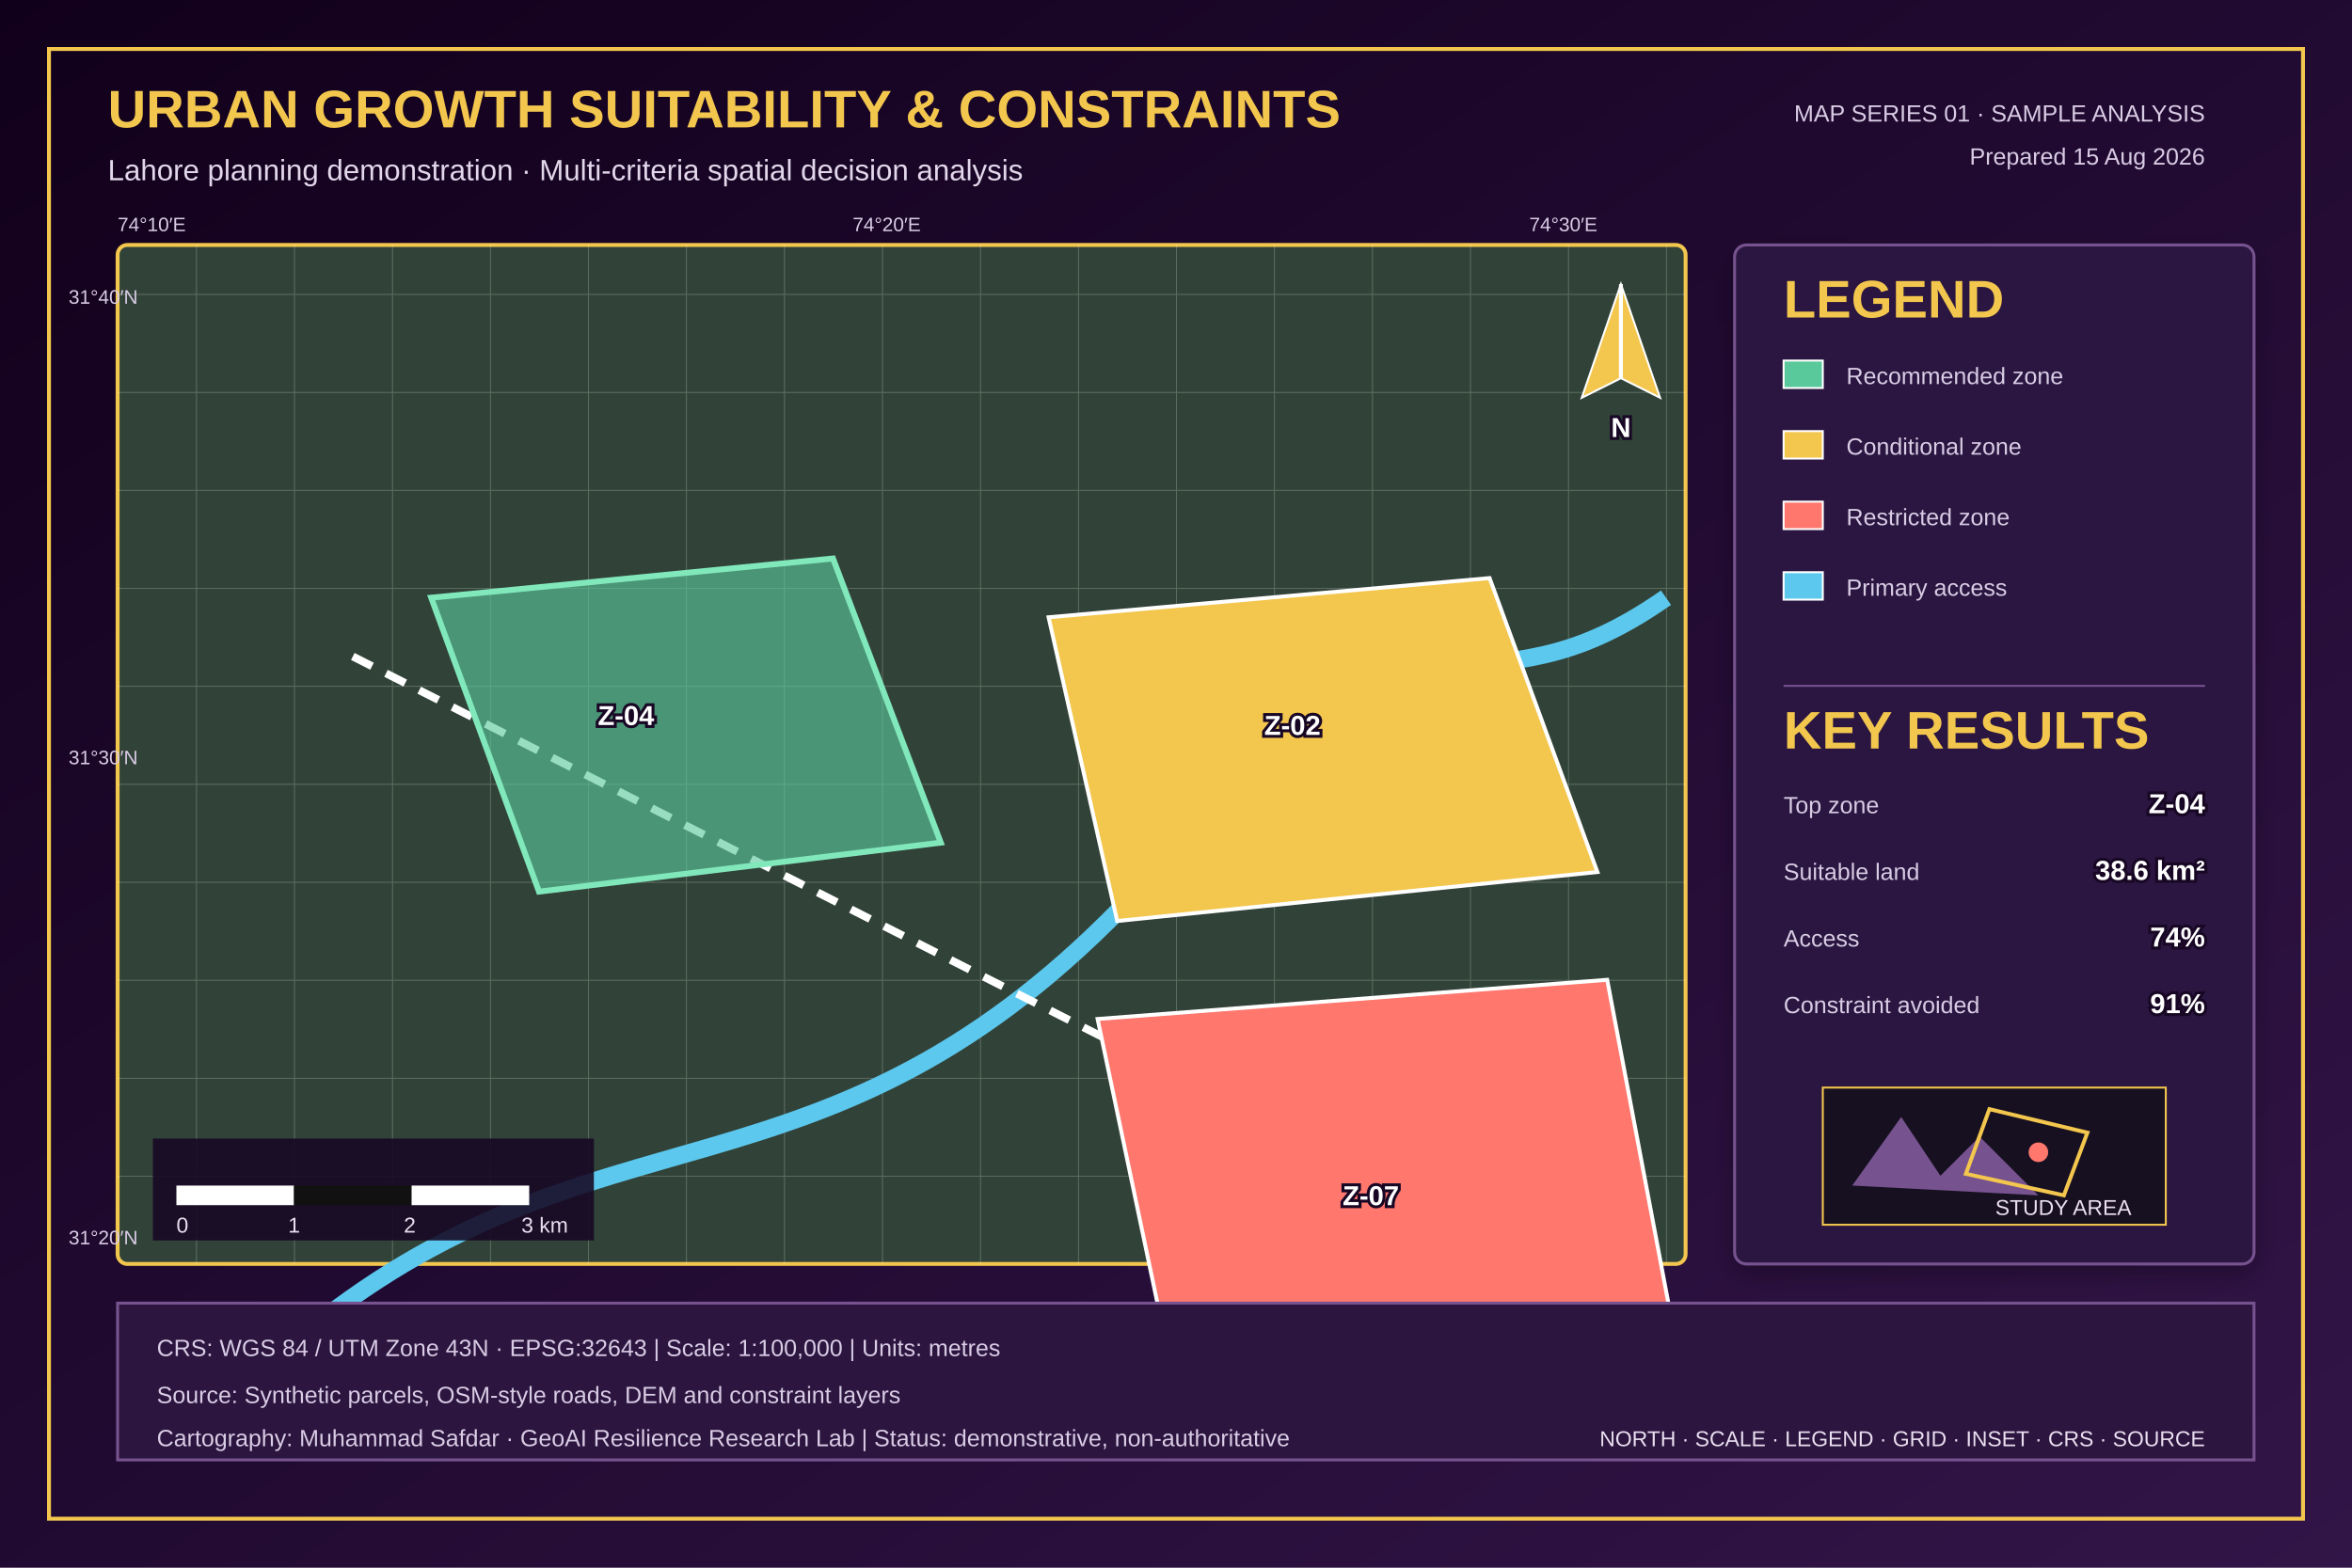
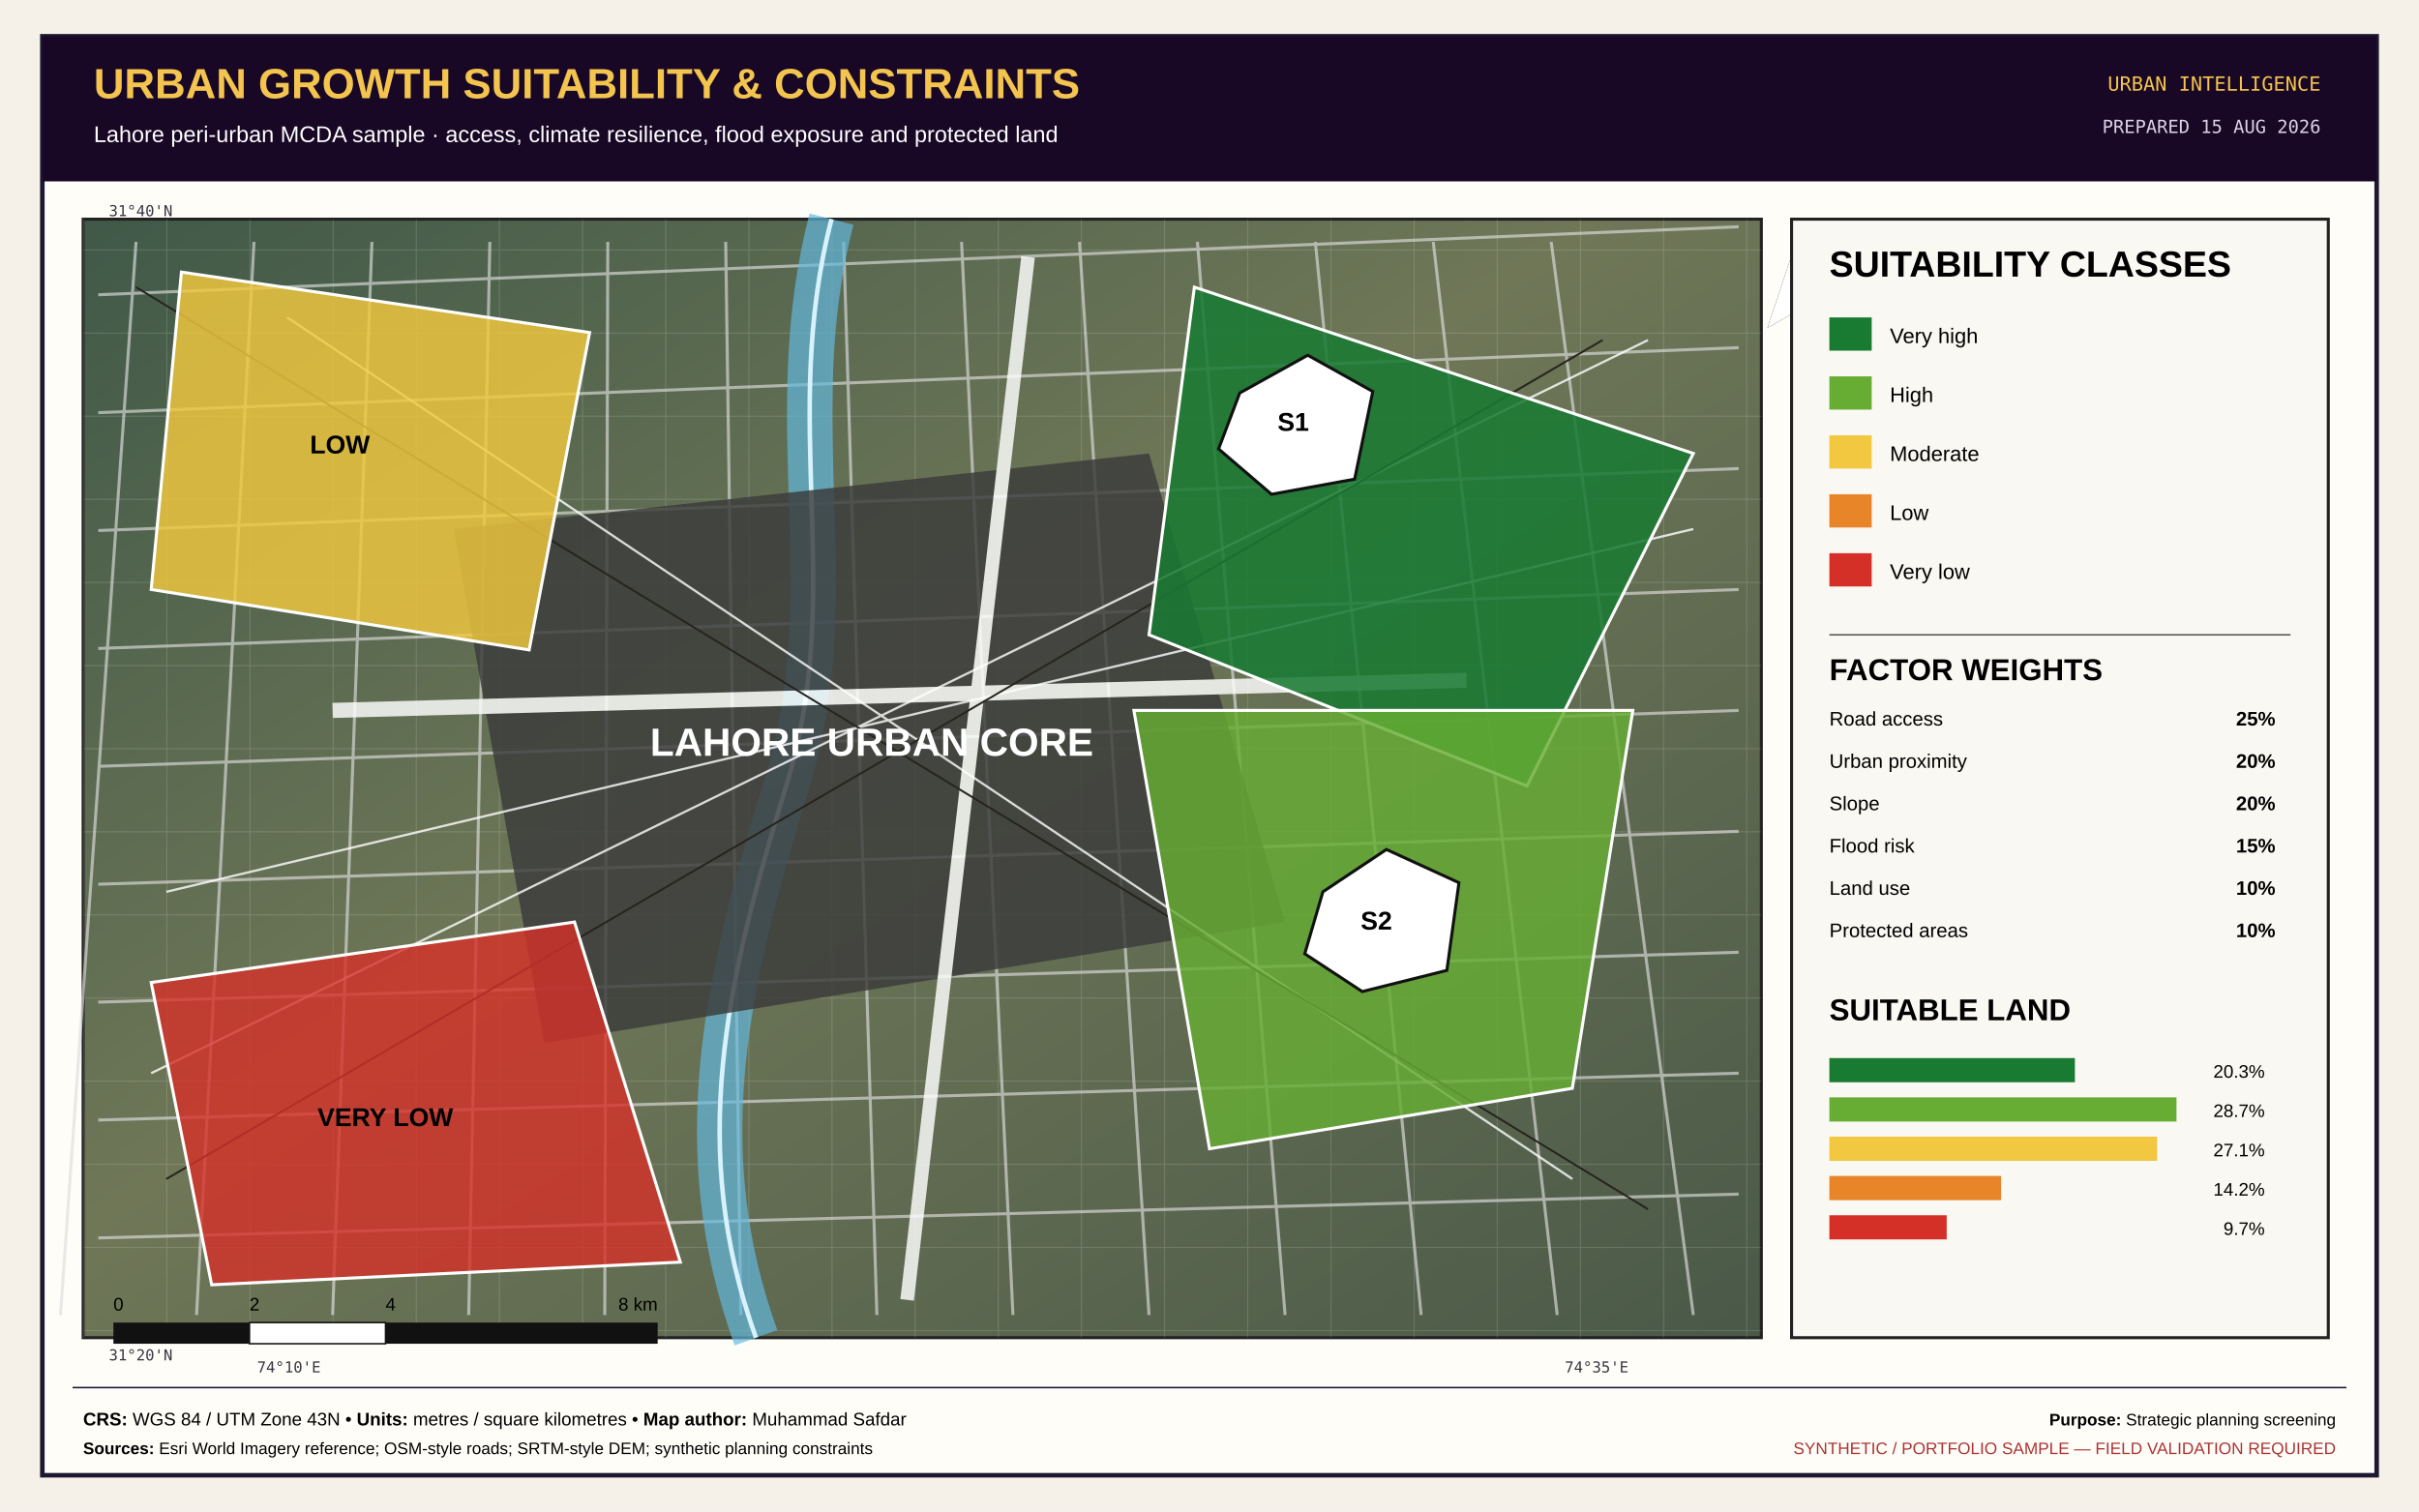
- <svg xmlns="http://www.w3.org/2000/svg" width="1200" height="800" viewBox="0 0 1200 800" role="img" aria-label="URBAN GROWTH SUITABILITY &amp; CONSTRAINTS">
+ <svg xmlns="http://www.w3.org/2000/svg" viewBox="0 0 1600 1000" role="img" aria-labelledby="title desc">
  <defs>
-     <linearGradient id="bg" x2="1" y2="1">
-       <stop stop-color="#11001b" />
-       <stop offset="1" stop-color="#321548" />
-     </linearGradient>
-     <pattern id="grid" width="50" height="50" patternUnits="userSpaceOnUse">
-       <path d="M50 0H0V50" fill="none" stroke="#eef4e9" stroke-width="1" opacity=".22" />
+     <pattern id="grid" width="55" height="55" patternUnits="userSpaceOnUse">
+       <path d="M55 0H0V55" fill="none" stroke="#ffffff" stroke-opacity=".18" stroke-width="1" />
+     </pattern>
+     <pattern id="fine" width="13" height="13" patternUnits="userSpaceOnUse">
+       <path d="M13 0H0V13" fill="none" stroke="#142e2a" stroke-opacity=".16" stroke-width=".6" />
    </pattern>
    <filter id="shadow">
-       <feDropShadow dx="0" dy="5" stdDeviation="6" flood-opacity=".28" />
+       <feDropShadow dx="0" dy="3" stdDeviation="3" flood-opacity=".25" />
    </filter>
-     <style>.title{font:700 27px Arial;fill:#f3c64e}.subtitle{font:15px Arial;fill:#e3d8eb}.meta{font:12px Arial;fill:#d9cce5}.small{font:11px Arial;fill:#eadff0}.label{font:700 14px Arial;fill:#fff;paint-order:stroke;stroke:#180724;stroke-width:3}.panel{fill:#2c153f;stroke:#76528e;stroke-width:1.5}.road{fill:none;stroke:#5cc8ee;stroke-width:9}.minor{fill:none;stroke:#fff;stroke-width:4;stroke-dasharray:11 8}.good{fill:#59c89b;fill-opacity:.62;stroke:#81e8bc;stroke-width:3}.warn,.high{fill:#f3c64e;stroke:#fff;stroke-width:2}.bad,.critical{fill:#ff776d;stroke:#fff;stroke-width:2}.normal{fill:#59c89b}.tick{font:10px Arial;fill:#d9cce5}</style>
+     <linearGradient id="sat" x1="0" y1="0" x2="1" y2="1">
+       <stop stop-color="#405948" />
+       <stop offset=".45" stop-color="#6f7757" />
+       <stop offset="1" stop-color="#4a5948" />
+     </linearGradient>
  </defs>
-   <rect width="1200" height="800" fill="url(#bg)" />
-   <rect x="25" y="25" width="1150" height="750" fill="none" stroke="#f3c64e" stroke-width="2" />
-   <text x="55" y="65" class="title">URBAN GROWTH SUITABILITY &amp; CONSTRAINTS</text>
-   <text x="55" y="92" class="subtitle">Lahore planning demonstration · Multi-criteria spatial decision analysis</text>
-   <text x="1125" y="62" text-anchor="end" class="meta">MAP SERIES 01 · SAMPLE ANALYSIS</text>
-   <text x="1125" y="84" text-anchor="end" class="meta">Prepared 15 Aug 2026</text>
-   <rect x="60" y="125" width="800" height="520" rx="5" fill="#314238" stroke="#f3c64e" stroke-width="2" />
-   <rect x="60" y="125" width="800" height="520" fill="url(#grid)" />
-   <g transform="translate(60 125)">
-     <path d="M90 560C245 430 360 500 520 330S690 250 790 180" class="road" />
-     <path d="M120 210L770 540" class="minor" />
-     <path d="M160 180L365 160 420 305 215 330Z" class="good" />
-     <path d="M475 190L700 170 755 320 510 345Z" class="warn" />
-     <path d="M500 395L760 375 795 560 540 585Z" class="bad" />
-     <text x="245" y="245" class="label">Z-04</text>
-     <text x="585" y="250" class="label">Z-02</text>
-     <text x="625" y="490" class="label">Z-07</text>
+   <rect width="1600" height="1000" fill="#f5f1e8" />
+   <rect x="28" y="24" width="1544" height="952" fill="#fffdf8" stroke="#1d1730" stroke-width="3" />
+   <rect x="28" y="24" width="1544" height="96" fill="#180725" />
+   <text x="62" y="65" fill="#f3c44e" font-family="Arial" font-weight="700" font-size="28">URBAN GROWTH SUITABILITY &amp; CONSTRAINTS</text>
+   <text x="62" y="94" fill="#fff" font-family="Arial" font-size="15">Lahore peri-urban MCDA sample · access, climate resilience, flood exposure and protected land</text>
+   <text x="1535" y="60" text-anchor="end" fill="#f3c44e" font-family="monospace" font-size="13">URBAN INTELLIGENCE</text>
+   <text x="1535" y="88" text-anchor="end" fill="#ddd1e8" font-family="monospace" font-size="12">PREPARED 15 AUG 2026</text>
+   <rect x="55" y="145" width="1110" height="740" fill="url(#sat)" stroke="#222" stroke-width="2" />
+   <rect x="55" y="145" width="1110" height="740" fill="url(#grid)" />
+   <g stroke="#ddd" stroke-width="2" opacity=".65">
+     <path d="M90 160L40 870" />
+     <path d="M168 160L130 870" />
+     <path d="M246 160L220 870" />
+     <path d="M324 160L310 870" />
+     <path d="M402 160L400 870" />
+     <path d="M480 160L490 870" />
+     <path d="M558 160L580 870" />
+     <path d="M636 160L670 870" />
+     <path d="M714 160L760 870" />
+     <path d="M792 160L850 870" />
+     <path d="M870 160L940 870" />
+     <path d="M948 160L1030 870" />
+     <path d="M1026 160L1120 870" />
+     <path d="M65 195L1150 150" />
+     <path d="M65 273L1150 230" />
+     <path d="M65 351L1150 310" />
+     <path d="M65 429L1150 390" />
+     <path d="M65 507L1150 470" />
+     <path d="M65 585L1150 550" />
+     <path d="M65 663L1150 630" />
+     <path d="M65 741L1150 710" />
+     <path d="M65 819L1150 790" />
  </g>
-   <g class="tick">
-     <text x="60" y="118">74°10′E</text>
-     <text x="435" y="118">74°20′E</text>
-     <text x="815" y="118" text-anchor="end">74°30′E</text>
-     <text x="35" y="155">31°40′N</text>
-     <text x="35" y="390">31°30′N</text>
-     <text x="35" y="635">31°20′N</text>
+   <path d="M550 145C515 280 560 390 520 520S455 760 500 885" fill="none" stroke="#62b8df" stroke-width="30" opacity=".68" />
+   <path d="M550 145C515 280 560 390 520 520S455 760 500 885" fill="none" stroke="#d8f3ff" stroke-width="3" />
+   <g fill="#3b3b3b" opacity=".82">
+     <path d="M300 350L760 300 850 610 360 690Z" />
+     <path d="M220 470L970 450" stroke="#fff" stroke-width="10" />
+     <path d="M680 170L600 860" stroke="#fff" stroke-width="9" />
  </g>
-   <g transform="translate(805 145)">
-     <path d="M22 0L42 58 22 48 2 58Z" fill="#f3c64e" stroke="#fff" />
-     <path d="M22 0V48" stroke="#fff" stroke-width="2" />
-     <text x="22" y="78" text-anchor="middle" class="label">N</text>
+   <g stroke="#fff" stroke-width="1.5" opacity=".8">
+     <path d="M190 210L1040 780" />
+     <path d="M100 710L1090 225" />
+     <path d="M110 590L1120 350" />
  </g>
-   <g transform="translate(90 605)">
-     <rect x="-12" y="-24" width="225" height="52" fill="#160722" fill-opacity=".88" />
-     <rect width="60" height="10" fill="#fff" />
-     <rect x="60" width="60" height="10" fill="#111" />
-     <rect x="120" width="60" height="10" fill="#fff" />
-     <text x="0" y="24" class="small">0</text>
-     <text x="57" y="24" class="small">1</text>
-     <text x="116" y="24" class="small">2</text>
-     <text x="176" y="24" class="small">3 km</text>
+   <g stroke="#27241e" stroke-width="1.3">
+     <path d="M90 190L1090 800" />
+     <path d="M110 780L1060 225" />
  </g>
-   <rect x="885" y="125" width="265" height="520" rx="6" class="panel" filter="url(#shadow)" />
-   <text x="910" y="162" class="title" font-size="19">LEGEND</text>
-   <rect x="910" y="184" width="20" height="14" fill="#59c89b" stroke="#fff" />
-   <text x="942" y="196" class="meta">Recommended zone</text>
-   <rect x="910" y="220" width="20" height="14" fill="#f3c64e" stroke="#fff" />
-   <text x="942" y="232" class="meta">Conditional zone</text>
-   <rect x="910" y="256" width="20" height="14" fill="#ff776d" stroke="#fff" />
-   <text x="942" y="268" class="meta">Restricted zone</text>
-   <rect x="910" y="292" width="20" height="14" fill="#5cc8ee" stroke="#fff" />
-   <text x="942" y="304" class="meta">Primary access</text>
-   <line x1="910" y1="350" x2="1125" y2="350" stroke="#76528e" />
-   <text x="910" y="382" class="title" font-size="19">KEY RESULTS</text>
-   <text x="910" y="415" class="meta">Top zone</text>
-   <text x="1125" y="415" text-anchor="end" class="label">Z-04</text>
-   <text x="910" y="449" class="meta">Suitable land</text>
-   <text x="1125" y="449" text-anchor="end" class="label">38.6 km²</text>
-   <text x="910" y="483" class="meta">Access</text>
-   <text x="1125" y="483" text-anchor="end" class="label">74%</text>
-   <text x="910" y="517" class="meta">Constraint avoided</text>
-   <text x="1125" y="517" text-anchor="end" class="label">91%</text>
-   <rect x="930" y="555" width="175" height="70" fill="#171020" stroke="#f3c64e" />
-   <path d="M945 605L970 570 990 600 1010 580 1040 610Z" fill="#76528e" />
-   <path d="M1015 566l50 12-12 32-50-11z" fill="none" stroke="#f3c64e" stroke-width="2" />
-   <circle cx="1040" cy="588" r="5" fill="#ff776d" />
-   <text x="1018" y="620" class="small">STUDY AREA</text>
-   <rect x="60" y="665" width="1090" height="80" class="panel" />
-   <text x="80" y="692" class="meta">CRS: WGS 84 / UTM Zone 43N · EPSG:32643   |   Scale: 1:100,000   |   Units: metres</text>
-   <text x="80" y="716" class="meta">Source: Synthetic parcels, OSM-style roads, DEM and constraint layers</text>
-   <text x="80" y="738" class="meta">Cartography: Muhammad Safdar · GeoAI Resilience Research Lab   |   Status: demonstrative, non-authoritative</text>
-   <text x="1125" y="738" text-anchor="end" class="small">NORTH · SCALE · LEGEND · GRID · INSET · CRS · SOURCE</text>
+   <g stroke="#fff" stroke-width="2">
+     <path d="M790 190L1120 300 1010 520 760 420Z" fill="#197a32" fill-opacity=".86" />
+     <path d="M750 470L1080 470 1040 720 800 760Z" fill="#67ad34" fill-opacity=".82" />
+     <path d="M120 180L390 220 350 430 100 390Z" fill="#f1c83f" fill-opacity=".82" />
+     <path d="M100 650L380 610 450 835 140 850Z" fill="#d53028" fill-opacity=".8" />
+   </g>
+   <g fill="#fff" stroke="#111" stroke-width="2">
+     <path d="M820 260l45-25 43 24-12 58-55 10-35-30z" />
+     <path d="M875 590l42-28 48 22-8 58-56 14-38-25z" />
+   </g>
+   <g font-family="Arial" font-weight="700" font-size="17">
+     <text x="845" y="285">S1</text>
+     <text x="900" y="615">S2</text>
+     <text x="205" y="300">LOW</text>
+     <text x="210" y="745">VERY LOW</text>
+     <text x="430" y="500" fill="#fff" font-size="26">LAHORE URBAN CORE</text>
+   </g>
+   <g transform="translate(1165 145)">
+     <path d="M28 0L52 72 28 58 4 72Z" fill="#111" />
+     <path d="M28 0V58L4 72Z" fill="#fff" />
+     <text x="28" y="94" text-anchor="middle" font-family="Arial" font-weight="700" font-size="18">N</text>
+   </g>
+   <g transform="translate(75 875)">
+     <rect width="90" height="14" fill="#111" />
+     <rect x="90" width="90" height="14" fill="#fff" stroke="#111" />
+     <rect x="180" width="180" height="14" fill="#111" />
+     <text y="-8" font-family="Arial" font-size="12">0</text>
+     <text x="90" y="-8" font-family="Arial" font-size="12">2</text>
+     <text x="180" y="-8" font-family="Arial" font-size="12">4</text>
+     <text x="360" y="-8" text-anchor="end" font-family="Arial" font-size="12">8 km</text>
+   </g>
+   <g fill="#3a3542" font-family="monospace" font-size="10">
+     <text x="72" y="143">31°40'N</text>
+     <text x="72" y="900">31°20'N</text>
+     <text x="170" y="908">74°10'E</text>
+     <text x="1035" y="908">74°35'E</text>
+   </g>
+   <rect x="1185" y="145" width="355" height="740" fill="#faf8f2" stroke="#222" stroke-width="2" />
+   <text x="1210" y="183" font-family="Arial" font-size="24" font-weight="700">SUITABILITY CLASSES</text>
+   <rect x="1210" y="210" width="28" height="22" fill="#197a32" />
+   <text x="1250" y="227" font-family="Arial" font-size="14">Very high</text>
+   <rect x="1210" y="249" width="28" height="22" fill="#67ad34" />
+   <text x="1250" y="266" font-family="Arial" font-size="14">High</text>
+   <rect x="1210" y="288" width="28" height="22" fill="#f1c83f" />
+   <text x="1250" y="305" font-family="Arial" font-size="14">Moderate</text>
+   <rect x="1210" y="327" width="28" height="22" fill="#e98529" />
+   <text x="1250" y="344" font-family="Arial" font-size="14">Low</text>
+   <rect x="1210" y="366" width="28" height="22" fill="#d53028" />
+   <text x="1250" y="383" font-family="Arial" font-size="14">Very low</text>
+   <line x1="1210" y1="420" x2="1515" y2="420" stroke="#555" />
+   <text x="1210" y="450" font-family="Arial" font-size="20" font-weight="700">FACTOR WEIGHTS</text>
+   <text x="1210" y="480" font-family="Arial" font-size="13">Road access</text>
+   <text x="1505" y="480" text-anchor="end" font-family="Arial" font-weight="700" font-size="13">25%</text>
+   <text x="1210" y="508" font-family="Arial" font-size="13">Urban proximity</text>
+   <text x="1505" y="508" text-anchor="end" font-family="Arial" font-weight="700" font-size="13">20%</text>
+   <text x="1210" y="536" font-family="Arial" font-size="13">Slope</text>
+   <text x="1505" y="536" text-anchor="end" font-family="Arial" font-weight="700" font-size="13">20%</text>
+   <text x="1210" y="564" font-family="Arial" font-size="13">Flood risk</text>
+   <text x="1505" y="564" text-anchor="end" font-family="Arial" font-weight="700" font-size="13">15%</text>
+   <text x="1210" y="592" font-family="Arial" font-size="13">Land use</text>
+   <text x="1505" y="592" text-anchor="end" font-family="Arial" font-weight="700" font-size="13">10%</text>
+   <text x="1210" y="620" font-family="Arial" font-size="13">Protected areas</text>
+   <text x="1505" y="620" text-anchor="end" font-family="Arial" font-weight="700" font-size="13">10%</text>
+   <text x="1210" y="675" font-family="Arial" font-size="20" font-weight="700">SUITABLE LAND</text>
+   <rect x="1210" y="700" width="162.4" height="16" fill="#197a32" />
+   <text x="1498" y="713" text-anchor="end" font-family="Arial" font-size="12">20.3%</text>
+   <rect x="1210" y="726" width="229.6" height="16" fill="#67ad34" />
+   <text x="1498" y="739" text-anchor="end" font-family="Arial" font-size="12">28.7%</text>
+   <rect x="1210" y="752" width="216.8" height="16" fill="#f1c83f" />
+   <text x="1498" y="765" text-anchor="end" font-family="Arial" font-size="12">27.1%</text>
+   <rect x="1210" y="778" width="113.6" height="16" fill="#e98529" />
+   <text x="1498" y="791" text-anchor="end" font-family="Arial" font-size="12">14.2%</text>
+   <rect x="1210" y="804" width="77.6" height="16" fill="#d53028" />
+   <text x="1498" y="817" text-anchor="end" font-family="Arial" font-size="12">9.7%</text>
+   <line x1="48" y1="918" x2="1552" y2="918" stroke="#1d1730" />
+   <text x="55" y="943" font-family="Arial" font-size="12">
+     <tspan font-weight="700">CRS:</tspan> WGS 84 / UTM Zone 43N   •   <tspan font-weight="700">Units:</tspan> metres / square kilometres   •   <tspan font-weight="700">Map author:</tspan> Muhammad Safdar</text>
+   <text x="55" y="962" font-family="Arial" font-size="11">
+     <tspan font-weight="700">Sources:</tspan> Esri World Imagery reference; OSM-style roads; SRTM-style DEM; synthetic planning constraints</text>
+   <text x="1545" y="943" text-anchor="end" font-family="Arial" font-size="11">
+     <tspan font-weight="700">Purpose:</tspan> Strategic planning screening</text>
+   <text x="1545" y="962" text-anchor="end" fill="#a33" font-family="Arial" font-size="11">SYNTHETIC / PORTFOLIO SAMPLE — FIELD VALIDATION REQUIRED</text>
</svg>
